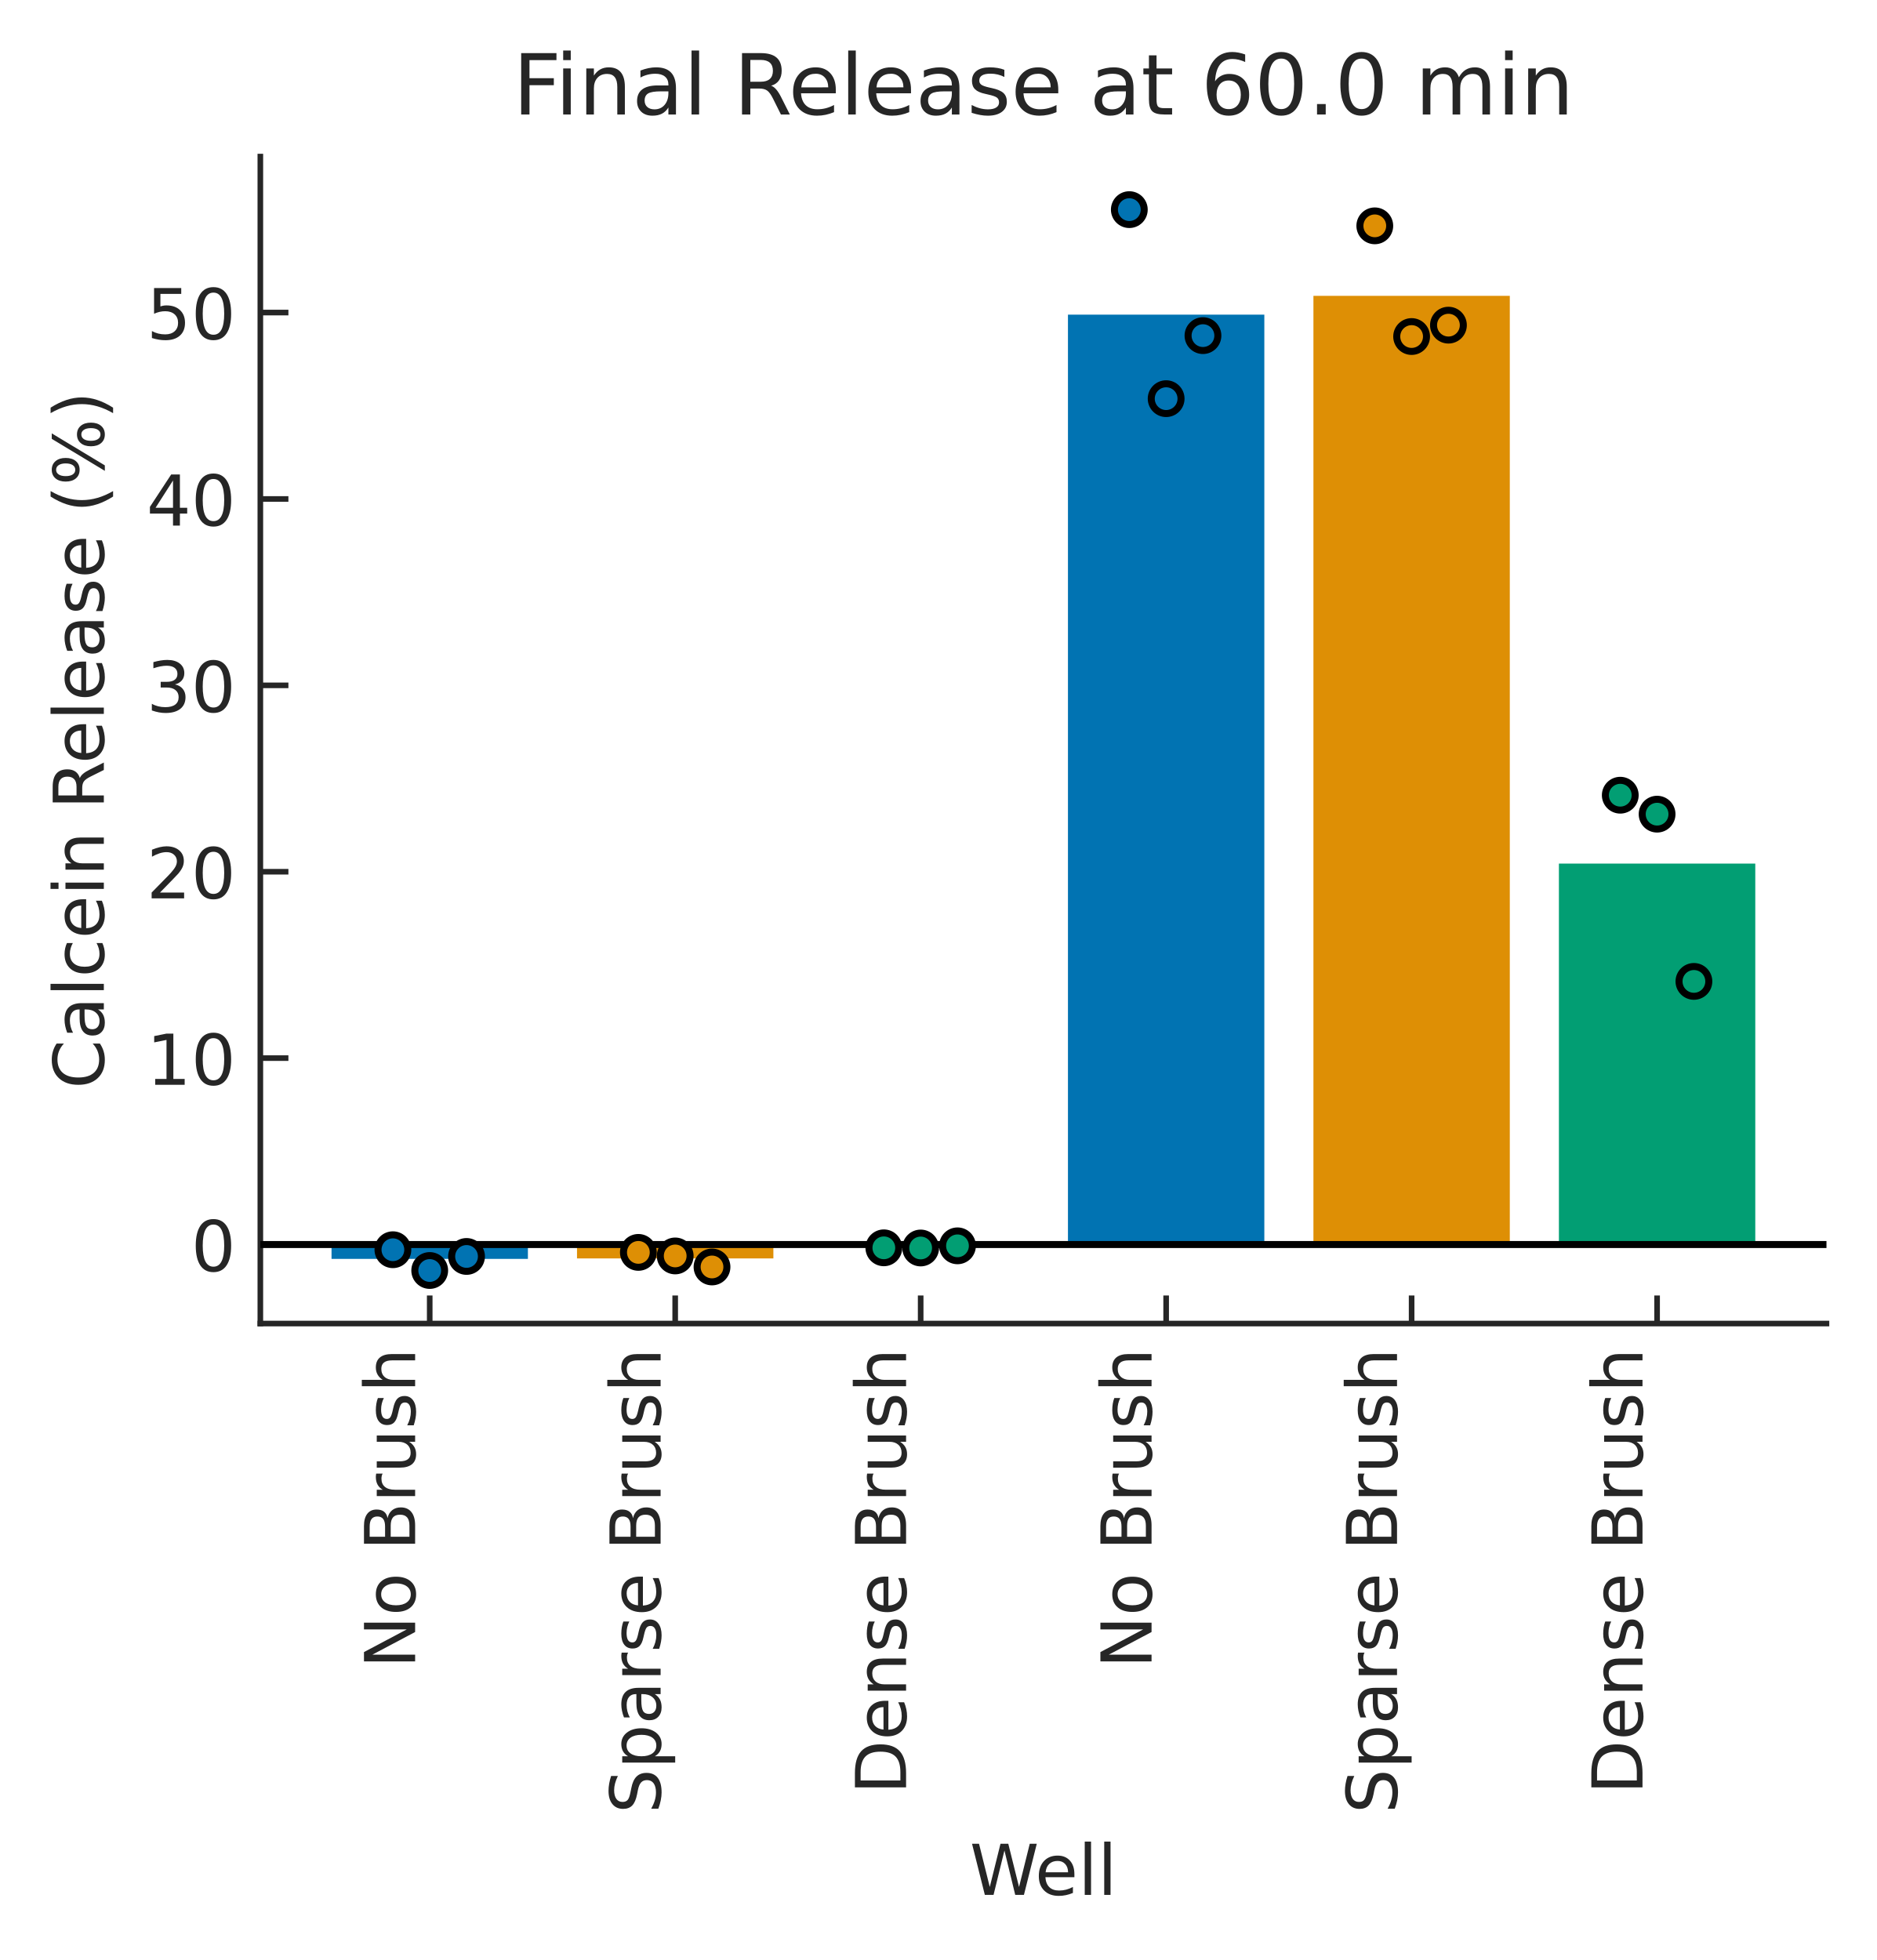
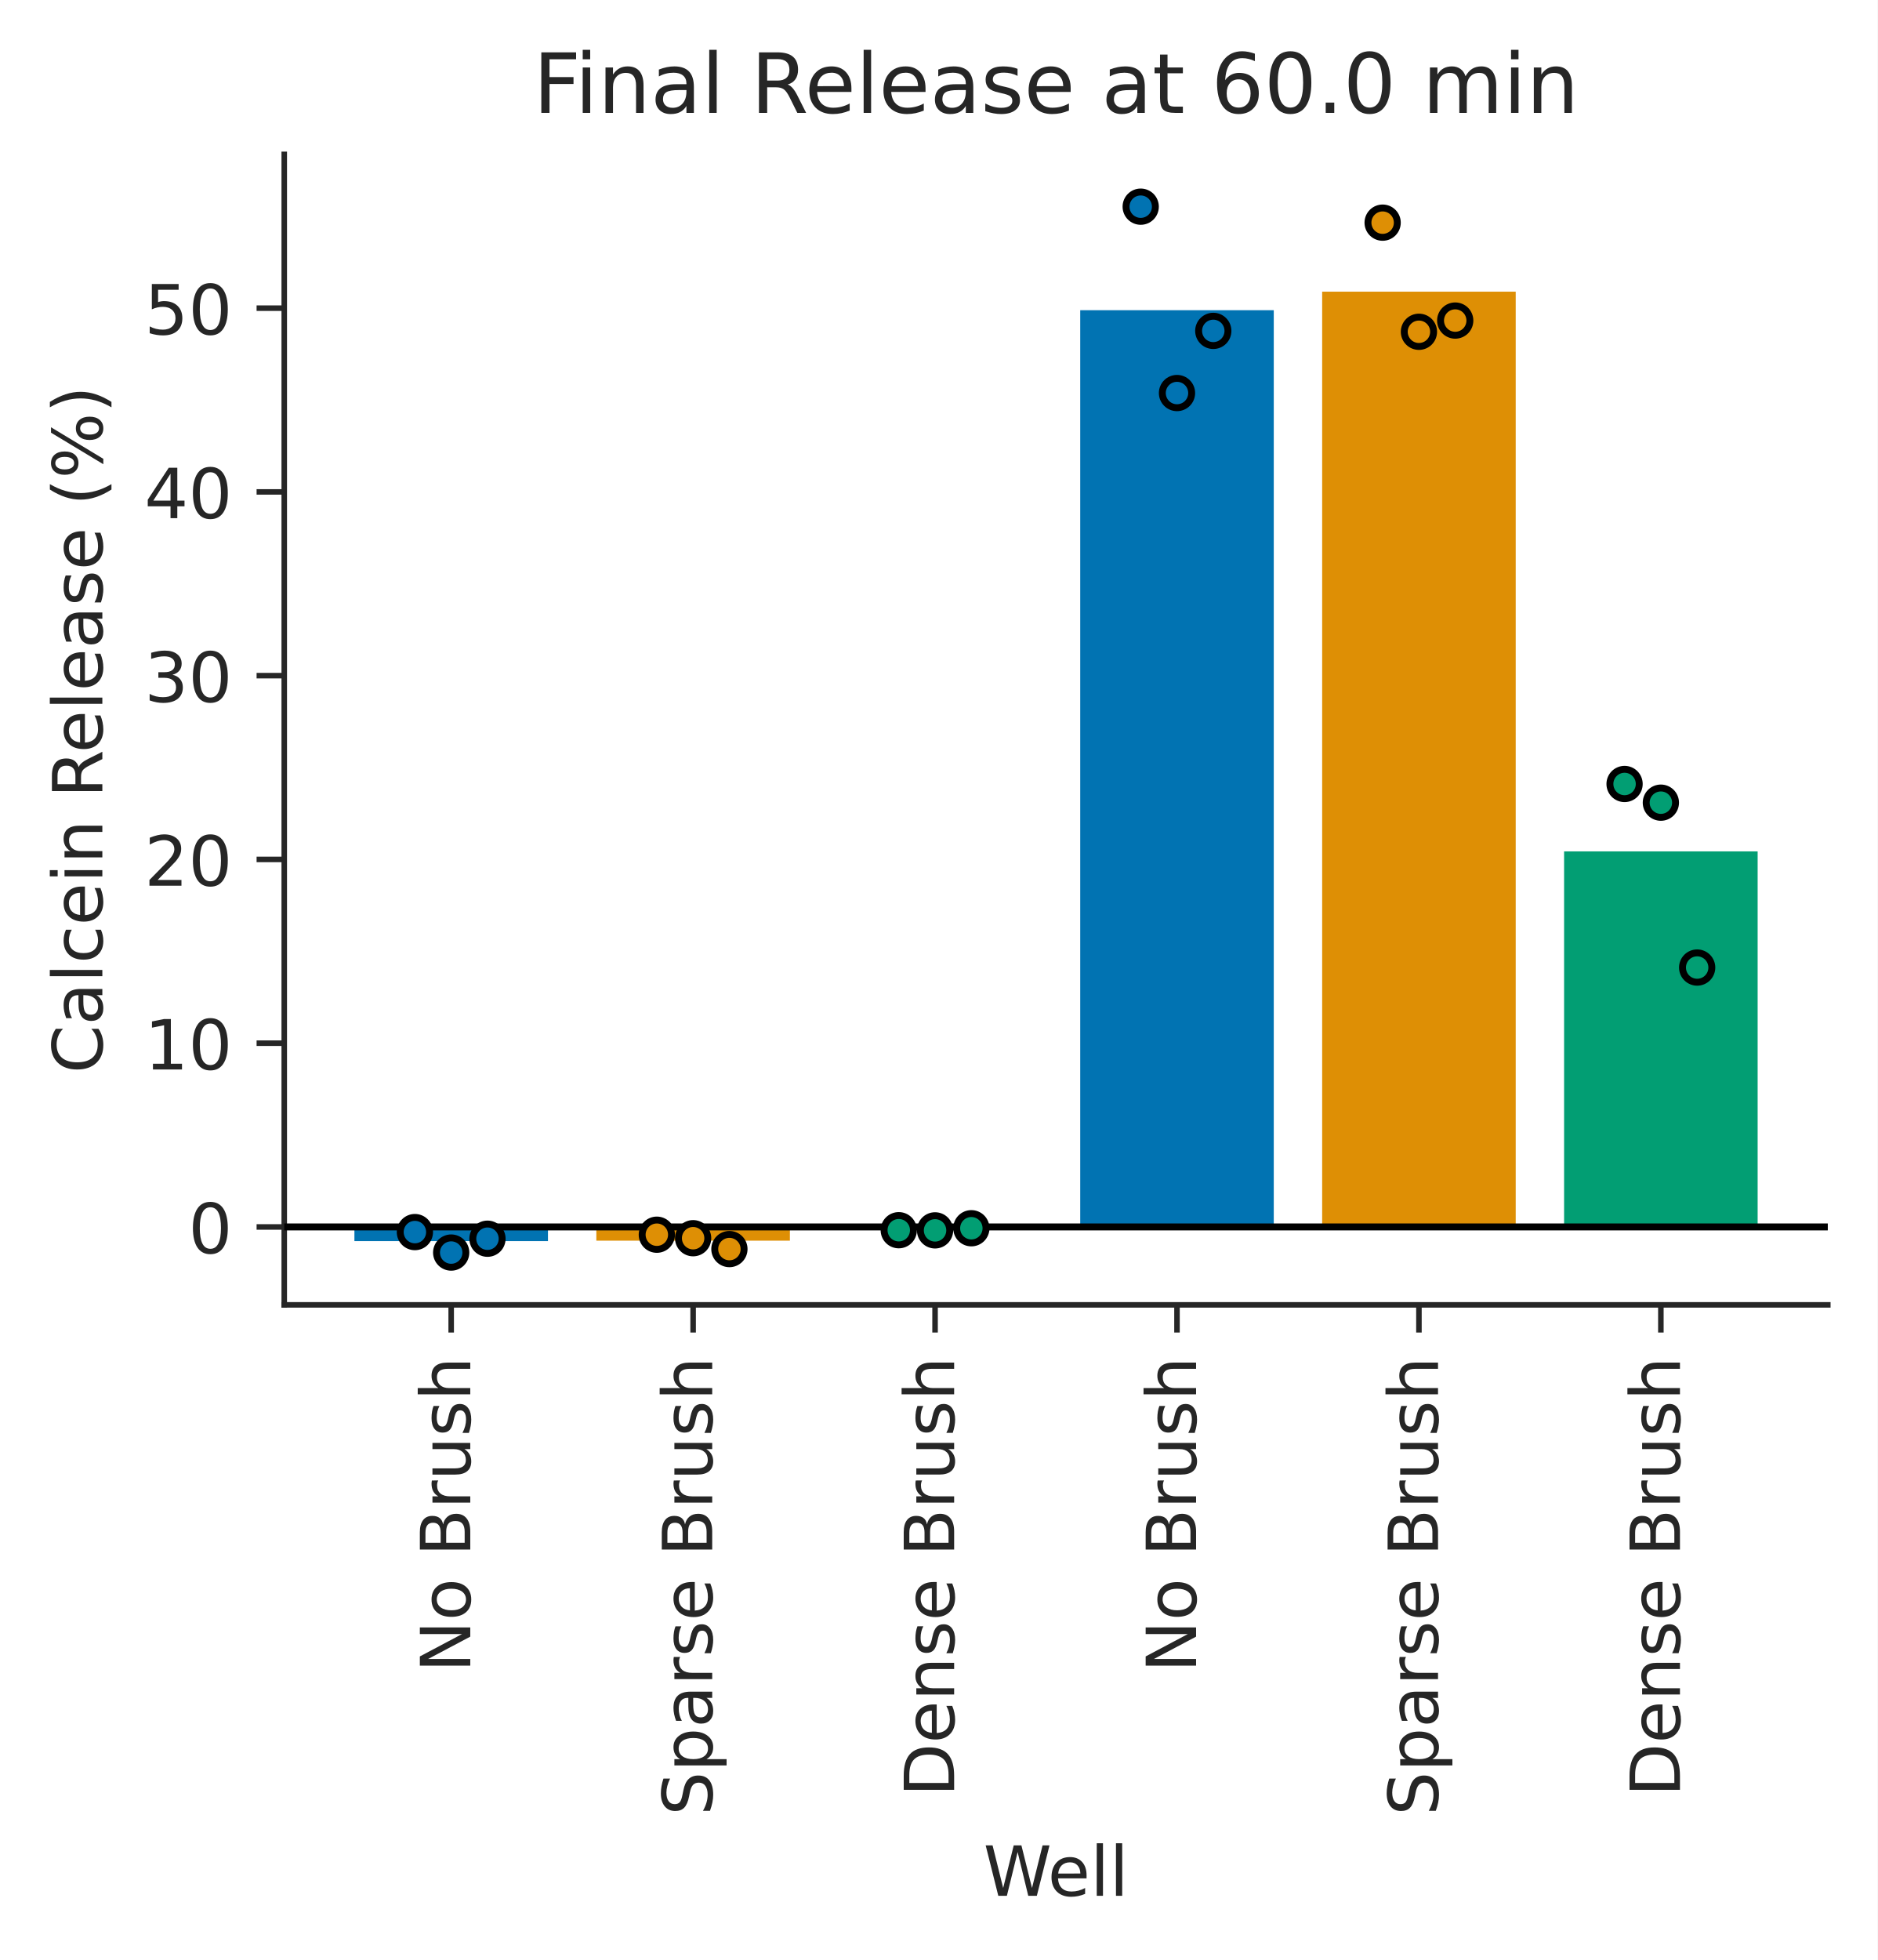
- <svg xmlns="http://www.w3.org/2000/svg" xmlns:xlink="http://www.w3.org/1999/xlink" width="267.503pt" height="279.349pt" viewBox="0 0 267.503 279.349" version="1.1">
+ <svg xmlns="http://www.w3.org/2000/svg" xmlns:xlink="http://www.w3.org/1999/xlink" width="271.503pt" height="283.349pt" viewBox="0 0 271.503 283.349" version="1.1">
  <defs>
    <style type="text/css">*{stroke-linejoin: round; stroke-linecap: butt}</style>
  </defs>
  <g id="figure_1">
    <g id="patch_1">
-       <path d="M 0 279.349  L 267.503 279.349  L 267.503 0  L 0 0  z " style="fill: #ffffff" />
+       <path d="M 0 283.349  L 271.503 283.349  L 271.503 0  L 0 0  z " style="fill: #ffffff" />
    </g>
    <g id="axes_1">
      <g id="patch_2">
-         <path d="M 37.103 188.638  L 260.303 188.638  L 260.303 22.318  L 37.103 22.318  z " style="fill: #ffffff" />
+         <path d="M 41.103 188.638  L 264.303 188.638  L 264.303 22.318  L 41.103 22.318  z " style="fill: #ffffff" />
      </g>
      <g id="matplotlib.axis_1">
        <g id="xtick_1">
          <g id="line2d_1">
            <defs>
-               <path id="m9322a7502f" d="M 0 0  L 0 -4  " style="stroke: #262626; stroke-width: 0.8" />
+               <path id="m0288c77775" d="M 0 0  L 0 4  " style="stroke: #262626; stroke-width: 0.8" />
            </defs>
            <g>
-               <use xlink:href="#m9322a7502f" x="61.242" y="188.638" style="fill: #262626; stroke: #262626; stroke-width: 0.8" />
+               <use xlink:href="#m0288c77775" x="65.242" y="188.638" style="fill: #262626; stroke: #262626; stroke-width: 0.8" />
            </g>
          </g>
          <g id="text_1">
-             <g style="fill: #262626" transform="translate(59.16262 237.7725) rotate(-90) scale(0.1 -0.1)">
+             <g style="fill: #262626" transform="translate(68.00168 241.7725) rotate(-90) scale(0.1 -0.1)">
              <defs>
                <path id="DejaVuSans-4e" d="M 628 4666  L 1478 4666  L 3547 763  L 3547 4666  L 4159 4666  L 4159 0  L 3309 0  L 1241 3903  L 1241 0  L 628 0  L 628 4666  z " transform="scale(0.015625)" />
                <path id="DejaVuSans-6f" d="M 1959 3097  Q 1497 3097 1228 2736  Q 959 2375 959 1747  Q 959 1119 1226 758  Q 1494 397 1959 397  Q 2419 397 2687 759  Q 2956 1122 2956 1747  Q 2956 2369 2687 2733  Q 2419 3097 1959 3097  z M 1959 3584  Q 2709 3584 3137 3096  Q 3566 2609 3566 1747  Q 3566 888 3137 398  Q 2709 -91 1959 -91  Q 1206 -91 779 398  Q 353 888 353 1747  Q 353 2609 779 3096  Q 1206 3584 1959 3584  z " transform="scale(0.015625)" />
                <path id="DejaVuSans-20" transform="scale(0.015625)" />
                <path id="DejaVuSans-42" d="M 1259 2228  L 1259 519  L 2272 519  Q 2781 519 3026 730  Q 3272 941 3272 1375  Q 3272 1813 3026 2020  Q 2781 2228 2272 2228  L 1259 2228  z M 1259 4147  L 1259 2741  L 2194 2741  Q 2656 2741 2882 2914  Q 3109 3088 3109 3444  Q 3109 3797 2882 3972  Q 2656 4147 2194 4147  L 1259 4147  z M 628 4666  L 2241 4666  Q 2963 4666 3353 4366  Q 3744 4066 3744 3513  Q 3744 3084 3544 2831  Q 3344 2578 2956 2516  Q 3422 2416 3680 2098  Q 3938 1781 3938 1306  Q 3938 681 3513 340  Q 3088 0 2303 0  L 628 0  L 628 4666  z " transform="scale(0.015625)" />
                <path id="DejaVuSans-72" d="M 2631 2963  Q 2534 3019 2420 3045  Q 2306 3072 2169 3072  Q 1681 3072 1420 2755  Q 1159 2438 1159 1844  L 1159 0  L 581 0  L 581 3500  L 1159 3500  L 1159 2956  Q 1341 3275 1631 3429  Q 1922 3584 2338 3584  Q 2397 3584 2469 3576  Q 2541 3569 2628 3553  L 2631 2963  z " transform="scale(0.015625)" />
                <path id="DejaVuSans-75" d="M 544 1381  L 544 3500  L 1119 3500  L 1119 1403  Q 1119 906 1312 657  Q 1506 409 1894 409  Q 2359 409 2629 706  Q 2900 1003 2900 1516  L 2900 3500  L 3475 3500  L 3475 0  L 2900 0  L 2900 538  Q 2691 219 2414 64  Q 2138 -91 1772 -91  Q 1169 -91 856 284  Q 544 659 544 1381  z M 1991 3584  L 1991 3584  z " transform="scale(0.015625)" />
                <path id="DejaVuSans-73" d="M 2834 3397  L 2834 2853  Q 2591 2978 2328 3040  Q 2066 3103 1784 3103  Q 1356 3103 1142 2972  Q 928 2841 928 2578  Q 928 2378 1081 2264  Q 1234 2150 1697 2047  L 1894 2003  Q 2506 1872 2764 1633  Q 3022 1394 3022 966  Q 3022 478 2636 193  Q 2250 -91 1575 -91  Q 1294 -91 989 -36  Q 684 19 347 128  L 347 722  Q 666 556 975 473  Q 1284 391 1588 391  Q 1994 391 2212 530  Q 2431 669 2431 922  Q 2431 1156 2273 1281  Q 2116 1406 1581 1522  L 1381 1569  Q 847 1681 609 1914  Q 372 2147 372 2553  Q 372 3047 722 3315  Q 1072 3584 1716 3584  Q 2034 3584 2315 3537  Q 2597 3491 2834 3397  z " transform="scale(0.015625)" />
                <path id="DejaVuSans-68" d="M 3513 2113  L 3513 0  L 2938 0  L 2938 2094  Q 2938 2591 2744 2837  Q 2550 3084 2163 3084  Q 1697 3084 1428 2787  Q 1159 2491 1159 1978  L 1159 0  L 581 0  L 581 4863  L 1159 4863  L 1159 2956  Q 1366 3272 1645 3428  Q 1925 3584 2291 3584  Q 2894 3584 3203 3211  Q 3513 2838 3513 2113  z " transform="scale(0.015625)" />
              </defs>
              <use xlink:href="#DejaVuSans-4e" />
              <use xlink:href="#DejaVuSans-6f" transform="translate(74.80469 0)" />
              <use xlink:href="#DejaVuSans-20" transform="translate(135.9863 0)" />
              <use xlink:href="#DejaVuSans-42" transform="translate(167.7734 0)" />
              <use xlink:href="#DejaVuSans-72" transform="translate(236.377 0)" />
              <use xlink:href="#DejaVuSans-75" transform="translate(277.4902 0)" />
              <use xlink:href="#DejaVuSans-73" transform="translate(340.8691 0)" />
              <use xlink:href="#DejaVuSans-68" transform="translate(392.9688 0)" />
            </g>
          </g>
        </g>
        <g id="xtick_2">
          <g id="line2d_2">
            <g>
-               <use xlink:href="#m9322a7502f" x="96.227" y="188.638" style="fill: #262626; stroke: #262626; stroke-width: 0.8" />
+               <use xlink:href="#m0288c77775" x="100.227" y="188.638" style="fill: #262626; stroke: #262626; stroke-width: 0.8" />
            </g>
          </g>
          <g id="text_2">
-             <g style="fill: #262626" transform="translate(94.14695 258.4709) rotate(-90) scale(0.1 -0.1)">
+             <g style="fill: #262626" transform="translate(102.986 262.4709) rotate(-90) scale(0.1 -0.1)">
              <defs>
                <path id="DejaVuSans-53" d="M 3425 4513  L 3425 3897  Q 3066 4069 2747 4153  Q 2428 4238 2131 4238  Q 1616 4238 1336 4038  Q 1056 3838 1056 3469  Q 1056 3159 1242 3001  Q 1428 2844 1947 2747  L 2328 2669  Q 3034 2534 3370 2195  Q 3706 1856 3706 1288  Q 3706 609 3251 259  Q 2797 -91 1919 -91  Q 1588 -91 1214 -16  Q 841 59 441 206  L 441 856  Q 825 641 1194 531  Q 1563 422 1919 422  Q 2459 422 2753 634  Q 3047 847 3047 1241  Q 3047 1584 2836 1778  Q 2625 1972 2144 2069  L 1759 2144  Q 1053 2284 737 2584  Q 422 2884 422 3419  Q 422 4038 858 4394  Q 1294 4750 2059 4750  Q 2388 4750 2728 4690  Q 3069 4631 3425 4513  z " transform="scale(0.015625)" />
                <path id="DejaVuSans-70" d="M 1159 525  L 1159 -1331  L 581 -1331  L 581 3500  L 1159 3500  L 1159 2969  Q 1341 3281 1617 3432  Q 1894 3584 2278 3584  Q 2916 3584 3314 3078  Q 3713 2572 3713 1747  Q 3713 922 3314 415  Q 2916 -91 2278 -91  Q 1894 -91 1617 61  Q 1341 213 1159 525  z M 3116 1747  Q 3116 2381 2855 2742  Q 2594 3103 2138 3103  Q 1681 3103 1420 2742  Q 1159 2381 1159 1747  Q 1159 1113 1420 752  Q 1681 391 2138 391  Q 2594 391 2855 752  Q 3116 1113 3116 1747  z " transform="scale(0.015625)" />
                <path id="DejaVuSans-61" d="M 2194 1759  Q 1497 1759 1228 1600  Q 959 1441 959 1056  Q 959 750 1161 570  Q 1363 391 1709 391  Q 2188 391 2477 730  Q 2766 1069 2766 1631  L 2766 1759  L 2194 1759  z M 3341 1997  L 3341 0  L 2766 0  L 2766 531  Q 2569 213 2275 61  Q 1981 -91 1556 -91  Q 1019 -91 701 211  Q 384 513 384 1019  Q 384 1609 779 1909  Q 1175 2209 1959 2209  L 2766 2209  L 2766 2266  Q 2766 2663 2505 2880  Q 2244 3097 1772 3097  Q 1472 3097 1187 3025  Q 903 2953 641 2809  L 641 3341  Q 956 3463 1253 3523  Q 1550 3584 1831 3584  Q 2591 3584 2966 3190  Q 3341 2797 3341 1997  z " transform="scale(0.015625)" />
                <path id="DejaVuSans-65" d="M 3597 1894  L 3597 1613  L 953 1613  Q 991 1019 1311 708  Q 1631 397 2203 397  Q 2534 397 2845 478  Q 3156 559 3463 722  L 3463 178  Q 3153 47 2828 -22  Q 2503 -91 2169 -91  Q 1331 -91 842 396  Q 353 884 353 1716  Q 353 2575 817 3079  Q 1281 3584 2069 3584  Q 2775 3584 3186 3129  Q 3597 2675 3597 1894  z M 3022 2063  Q 3016 2534 2758 2815  Q 2500 3097 2075 3097  Q 1594 3097 1305 2825  Q 1016 2553 972 2059  L 3022 2063  z " transform="scale(0.015625)" />
              </defs>
              <use xlink:href="#DejaVuSans-53" />
              <use xlink:href="#DejaVuSans-70" transform="translate(63.47656 0)" />
              <use xlink:href="#DejaVuSans-61" transform="translate(126.9531 0)" />
              <use xlink:href="#DejaVuSans-72" transform="translate(188.2324 0)" />
              <use xlink:href="#DejaVuSans-73" transform="translate(229.3457 0)" />
              <use xlink:href="#DejaVuSans-65" transform="translate(281.4453 0)" />
              <use xlink:href="#DejaVuSans-20" transform="translate(342.9688 0)" />
              <use xlink:href="#DejaVuSans-42" transform="translate(374.7559 0)" />
              <use xlink:href="#DejaVuSans-72" transform="translate(443.3594 0)" />
              <use xlink:href="#DejaVuSans-75" transform="translate(484.4727 0)" />
              <use xlink:href="#DejaVuSans-73" transform="translate(547.8516 0)" />
              <use xlink:href="#DejaVuSans-68" transform="translate(599.9512 0)" />
            </g>
          </g>
        </g>
        <g id="xtick_3">
          <g id="line2d_3">
            <g>
-               <use xlink:href="#m9322a7502f" x="131.211" y="188.638" style="fill: #262626; stroke: #262626; stroke-width: 0.8" />
+               <use xlink:href="#m0288c77775" x="135.211" y="188.638" style="fill: #262626; stroke: #262626; stroke-width: 0.8" />
            </g>
          </g>
          <g id="text_3">
-             <g style="fill: #262626" transform="translate(129.1313 255.7256) rotate(-90) scale(0.1 -0.1)">
+             <g style="fill: #262626" transform="translate(137.9703 259.7256) rotate(-90) scale(0.1 -0.1)">
              <defs>
                <path id="DejaVuSans-44" d="M 1259 4147  L 1259 519  L 2022 519  Q 2988 519 3436 956  Q 3884 1394 3884 2338  Q 3884 3275 3436 3711  Q 2988 4147 2022 4147  L 1259 4147  z M 628 4666  L 1925 4666  Q 3281 4666 3915 4102  Q 4550 3538 4550 2338  Q 4550 1131 3912 565  Q 3275 0 1925 0  L 628 0  L 628 4666  z " transform="scale(0.015625)" />
                <path id="DejaVuSans-6e" d="M 3513 2113  L 3513 0  L 2938 0  L 2938 2094  Q 2938 2591 2744 2837  Q 2550 3084 2163 3084  Q 1697 3084 1428 2787  Q 1159 2491 1159 1978  L 1159 0  L 581 0  L 581 3500  L 1159 3500  L 1159 2956  Q 1366 3272 1645 3428  Q 1925 3584 2291 3584  Q 2894 3584 3203 3211  Q 3513 2838 3513 2113  z " transform="scale(0.015625)" />
              </defs>
              <use xlink:href="#DejaVuSans-44" />
              <use xlink:href="#DejaVuSans-65" transform="translate(77.00195 0)" />
              <use xlink:href="#DejaVuSans-6e" transform="translate(138.5254 0)" />
              <use xlink:href="#DejaVuSans-73" transform="translate(201.9043 0)" />
              <use xlink:href="#DejaVuSans-65" transform="translate(254.0039 0)" />
              <use xlink:href="#DejaVuSans-20" transform="translate(315.5273 0)" />
              <use xlink:href="#DejaVuSans-42" transform="translate(347.3145 0)" />
              <use xlink:href="#DejaVuSans-72" transform="translate(415.918 0)" />
              <use xlink:href="#DejaVuSans-75" transform="translate(457.0312 0)" />
              <use xlink:href="#DejaVuSans-73" transform="translate(520.4102 0)" />
              <use xlink:href="#DejaVuSans-68" transform="translate(572.5098 0)" />
            </g>
          </g>
        </g>
        <g id="xtick_4">
          <g id="line2d_4">
            <g>
-               <use xlink:href="#m9322a7502f" x="166.195" y="188.638" style="fill: #262626; stroke: #262626; stroke-width: 0.8" />
+               <use xlink:href="#m0288c77775" x="170.195" y="188.638" style="fill: #262626; stroke: #262626; stroke-width: 0.8" />
            </g>
          </g>
          <g id="text_4">
-             <g style="fill: #262626" transform="translate(164.1156 237.7725) rotate(-90) scale(0.1 -0.1)">
+             <g style="fill: #262626" transform="translate(172.9547 241.7725) rotate(-90) scale(0.1 -0.1)">
              <use xlink:href="#DejaVuSans-4e" />
              <use xlink:href="#DejaVuSans-6f" transform="translate(74.80469 0)" />
              <use xlink:href="#DejaVuSans-20" transform="translate(135.9863 0)" />
              <use xlink:href="#DejaVuSans-42" transform="translate(167.7734 0)" />
              <use xlink:href="#DejaVuSans-72" transform="translate(236.377 0)" />
              <use xlink:href="#DejaVuSans-75" transform="translate(277.4902 0)" />
              <use xlink:href="#DejaVuSans-73" transform="translate(340.8691 0)" />
              <use xlink:href="#DejaVuSans-68" transform="translate(392.9688 0)" />
            </g>
          </g>
        </g>
        <g id="xtick_5">
          <g id="line2d_5">
            <g>
-               <use xlink:href="#m9322a7502f" x="201.18" y="188.638" style="fill: #262626; stroke: #262626; stroke-width: 0.8" />
+               <use xlink:href="#m0288c77775" x="205.18" y="188.638" style="fill: #262626; stroke: #262626; stroke-width: 0.8" />
            </g>
          </g>
          <g id="text_5">
-             <g style="fill: #262626" transform="translate(199.0999 258.4709) rotate(-90) scale(0.1 -0.1)">
+             <g style="fill: #262626" transform="translate(207.939 262.4709) rotate(-90) scale(0.1 -0.1)">
              <use xlink:href="#DejaVuSans-53" />
              <use xlink:href="#DejaVuSans-70" transform="translate(63.47656 0)" />
              <use xlink:href="#DejaVuSans-61" transform="translate(126.9531 0)" />
              <use xlink:href="#DejaVuSans-72" transform="translate(188.2324 0)" />
              <use xlink:href="#DejaVuSans-73" transform="translate(229.3457 0)" />
              <use xlink:href="#DejaVuSans-65" transform="translate(281.4453 0)" />
              <use xlink:href="#DejaVuSans-20" transform="translate(342.9688 0)" />
              <use xlink:href="#DejaVuSans-42" transform="translate(374.7559 0)" />
              <use xlink:href="#DejaVuSans-72" transform="translate(443.3594 0)" />
              <use xlink:href="#DejaVuSans-75" transform="translate(484.4727 0)" />
              <use xlink:href="#DejaVuSans-73" transform="translate(547.8516 0)" />
              <use xlink:href="#DejaVuSans-68" transform="translate(599.9512 0)" />
            </g>
          </g>
        </g>
        <g id="xtick_6">
          <g id="line2d_6">
            <g>
-               <use xlink:href="#m9322a7502f" x="236.164" y="188.638" style="fill: #262626; stroke: #262626; stroke-width: 0.8" />
+               <use xlink:href="#m0288c77775" x="240.164" y="188.638" style="fill: #262626; stroke: #262626; stroke-width: 0.8" />
            </g>
          </g>
          <g id="text_6">
-             <g style="fill: #262626" transform="translate(234.0843 255.7256) rotate(-90) scale(0.1 -0.1)">
+             <g style="fill: #262626" transform="translate(242.9233 259.7256) rotate(-90) scale(0.1 -0.1)">
              <use xlink:href="#DejaVuSans-44" />
              <use xlink:href="#DejaVuSans-65" transform="translate(77.00195 0)" />
              <use xlink:href="#DejaVuSans-6e" transform="translate(138.5254 0)" />
              <use xlink:href="#DejaVuSans-73" transform="translate(201.9043 0)" />
              <use xlink:href="#DejaVuSans-65" transform="translate(254.0039 0)" />
              <use xlink:href="#DejaVuSans-20" transform="translate(315.5273 0)" />
              <use xlink:href="#DejaVuSans-42" transform="translate(347.3145 0)" />
              <use xlink:href="#DejaVuSans-72" transform="translate(415.918 0)" />
              <use xlink:href="#DejaVuSans-75" transform="translate(457.0312 0)" />
              <use xlink:href="#DejaVuSans-73" transform="translate(520.4102 0)" />
              <use xlink:href="#DejaVuSans-68" transform="translate(572.5098 0)" />
            </g>
          </g>
        </g>
        <g id="text_7">
-           <g style="fill: #262626" transform="translate(138.1984 270.0694) scale(0.1 -0.1)">
+           <g style="fill: #262626" transform="translate(142.1984 274.0694) scale(0.1 -0.1)">
            <defs>
              <path id="DejaVuSans-57" d="M 213 4666  L 850 4666  L 1831 722  L 2809 4666  L 3519 4666  L 4500 722  L 5478 4666  L 6119 4666  L 4947 0  L 4153 0  L 3169 4050  L 2175 0  L 1381 0  L 213 4666  z " transform="scale(0.015625)" />
              <path id="DejaVuSans-6c" d="M 603 4863  L 1178 4863  L 1178 0  L 603 0  L 603 4863  z " transform="scale(0.015625)" />
            </defs>
            <use xlink:href="#DejaVuSans-57" />
            <use xlink:href="#DejaVuSans-65" transform="translate(93.00195 0)" />
            <use xlink:href="#DejaVuSans-6c" transform="translate(154.5254 0)" />
            <use xlink:href="#DejaVuSans-6c" transform="translate(182.3086 0)" />
          </g>
        </g>
      </g>
      <g id="matplotlib.axis_2">
        <g id="ytick_1">
          <g id="line2d_7">
            <defs>
-               <path id="me7dcda917d" d="M 0 0  L 4 0  " style="stroke: #262626; stroke-width: 0.8" />
+               <path id="m17811de215" d="M 0 0  L -4 0  " style="stroke: #262626; stroke-width: 0.8" />
            </defs>
            <g>
-               <use xlink:href="#me7dcda917d" x="37.103" y="177.374" style="fill: #262626; stroke: #262626; stroke-width: 0.8" />
+               <use xlink:href="#m17811de215" x="41.103" y="177.374" style="fill: #262626; stroke: #262626; stroke-width: 0.8" />
            </g>
          </g>
          <g id="text_8">
            <g style="fill: #262626" transform="translate(27.24063 181.1727) scale(0.1 -0.1)">
              <defs>
                <path id="DejaVuSans-30" d="M 2034 4250  Q 1547 4250 1301 3770  Q 1056 3291 1056 2328  Q 1056 1369 1301 889  Q 1547 409 2034 409  Q 2525 409 2770 889  Q 3016 1369 3016 2328  Q 3016 3291 2770 3770  Q 2525 4250 2034 4250  z M 2034 4750  Q 2819 4750 3233 4129  Q 3647 3509 3647 2328  Q 3647 1150 3233 529  Q 2819 -91 2034 -91  Q 1250 -91 836 529  Q 422 1150 422 2328  Q 422 3509 836 4129  Q 1250 4750 2034 4750  z " transform="scale(0.015625)" />
              </defs>
              <use xlink:href="#DejaVuSans-30" />
            </g>
          </g>
        </g>
        <g id="ytick_2">
          <g id="line2d_8">
            <g>
-               <use xlink:href="#me7dcda917d" x="37.103" y="150.808" style="fill: #262626; stroke: #262626; stroke-width: 0.8" />
+               <use xlink:href="#m17811de215" x="41.103" y="150.808" style="fill: #262626; stroke: #262626; stroke-width: 0.8" />
            </g>
          </g>
          <g id="text_9">
            <g style="fill: #262626" transform="translate(20.87813 154.6076) scale(0.1 -0.1)">
              <defs>
                <path id="DejaVuSans-31" d="M 794 531  L 1825 531  L 1825 4091  L 703 3866  L 703 4441  L 1819 4666  L 2450 4666  L 2450 531  L 3481 531  L 3481 0  L 794 0  L 794 531  z " transform="scale(0.015625)" />
              </defs>
              <use xlink:href="#DejaVuSans-31" />
              <use xlink:href="#DejaVuSans-30" transform="translate(63.62305 0)" />
            </g>
          </g>
        </g>
        <g id="ytick_3">
          <g id="line2d_9">
            <g>
-               <use xlink:href="#me7dcda917d" x="37.103" y="124.243" style="fill: #262626; stroke: #262626; stroke-width: 0.8" />
+               <use xlink:href="#m17811de215" x="41.103" y="124.243" style="fill: #262626; stroke: #262626; stroke-width: 0.8" />
            </g>
          </g>
          <g id="text_10">
            <g style="fill: #262626" transform="translate(20.87813 128.0424) scale(0.1 -0.1)">
              <defs>
                <path id="DejaVuSans-32" d="M 1228 531  L 3431 531  L 3431 0  L 469 0  L 469 531  Q 828 903 1448 1529  Q 2069 2156 2228 2338  Q 2531 2678 2651 2914  Q 2772 3150 2772 3378  Q 2772 3750 2511 3984  Q 2250 4219 1831 4219  Q 1534 4219 1204 4116  Q 875 4013 500 3803  L 500 4441  Q 881 4594 1212 4672  Q 1544 4750 1819 4750  Q 2544 4750 2975 4387  Q 3406 4025 3406 3419  Q 3406 3131 3298 2873  Q 3191 2616 2906 2266  Q 2828 2175 2409 1742  Q 1991 1309 1228 531  z " transform="scale(0.015625)" />
              </defs>
              <use xlink:href="#DejaVuSans-32" />
              <use xlink:href="#DejaVuSans-30" transform="translate(63.62305 0)" />
            </g>
          </g>
        </g>
        <g id="ytick_4">
          <g id="line2d_10">
            <g>
-               <use xlink:href="#me7dcda917d" x="37.103" y="97.678" style="fill: #262626; stroke: #262626; stroke-width: 0.8" />
+               <use xlink:href="#m17811de215" x="41.103" y="97.678" style="fill: #262626; stroke: #262626; stroke-width: 0.8" />
            </g>
          </g>
          <g id="text_11">
            <g style="fill: #262626" transform="translate(20.87813 101.4772) scale(0.1 -0.1)">
              <defs>
                <path id="DejaVuSans-33" d="M 2597 2516  Q 3050 2419 3304 2112  Q 3559 1806 3559 1356  Q 3559 666 3084 287  Q 2609 -91 1734 -91  Q 1441 -91 1130 -33  Q 819 25 488 141  L 488 750  Q 750 597 1062 519  Q 1375 441 1716 441  Q 2309 441 2620 675  Q 2931 909 2931 1356  Q 2931 1769 2642 2001  Q 2353 2234 1838 2234  L 1294 2234  L 1294 2753  L 1863 2753  Q 2328 2753 2575 2939  Q 2822 3125 2822 3475  Q 2822 3834 2567 4026  Q 2313 4219 1838 4219  Q 1578 4219 1281 4162  Q 984 4106 628 3988  L 628 4550  Q 988 4650 1302 4700  Q 1616 4750 1894 4750  Q 2613 4750 3031 4423  Q 3450 4097 3450 3541  Q 3450 3153 3228 2886  Q 3006 2619 2597 2516  z " transform="scale(0.015625)" />
              </defs>
              <use xlink:href="#DejaVuSans-33" />
              <use xlink:href="#DejaVuSans-30" transform="translate(63.62305 0)" />
            </g>
          </g>
        </g>
        <g id="ytick_5">
          <g id="line2d_11">
            <g>
-               <use xlink:href="#me7dcda917d" x="37.103" y="71.113" style="fill: #262626; stroke: #262626; stroke-width: 0.8" />
+               <use xlink:href="#m17811de215" x="41.103" y="71.113" style="fill: #262626; stroke: #262626; stroke-width: 0.8" />
            </g>
          </g>
          <g id="text_12">
            <g style="fill: #262626" transform="translate(20.87813 74.91209) scale(0.1 -0.1)">
              <defs>
                <path id="DejaVuSans-34" d="M 2419 4116  L 825 1625  L 2419 1625  L 2419 4116  z M 2253 4666  L 3047 4666  L 3047 1625  L 3713 1625  L 3713 1100  L 3047 1100  L 3047 0  L 2419 0  L 2419 1100  L 313 1100  L 313 1709  L 2253 4666  z " transform="scale(0.015625)" />
              </defs>
              <use xlink:href="#DejaVuSans-34" />
              <use xlink:href="#DejaVuSans-30" transform="translate(63.62305 0)" />
            </g>
          </g>
        </g>
        <g id="ytick_6">
          <g id="line2d_12">
            <g>
-               <use xlink:href="#me7dcda917d" x="37.103" y="44.548" style="fill: #262626; stroke: #262626; stroke-width: 0.8" />
+               <use xlink:href="#m17811de215" x="41.103" y="44.548" style="fill: #262626; stroke: #262626; stroke-width: 0.8" />
            </g>
          </g>
          <g id="text_13">
            <g style="fill: #262626" transform="translate(20.87813 48.34693) scale(0.1 -0.1)">
              <defs>
                <path id="DejaVuSans-35" d="M 691 4666  L 3169 4666  L 3169 4134  L 1269 4134  L 1269 2991  Q 1406 3038 1543 3061  Q 1681 3084 1819 3084  Q 2600 3084 3056 2656  Q 3513 2228 3513 1497  Q 3513 744 3044 326  Q 2575 -91 1722 -91  Q 1428 -91 1123 -41  Q 819 9 494 109  L 494 744  Q 775 591 1075 516  Q 1375 441 1709 441  Q 2250 441 2565 725  Q 2881 1009 2881 1497  Q 2881 1984 2565 2268  Q 2250 2553 1709 2553  Q 1456 2553 1204 2497  Q 953 2441 691 2322  L 691 4666  z " transform="scale(0.015625)" />
              </defs>
              <use xlink:href="#DejaVuSans-35" />
              <use xlink:href="#DejaVuSans-30" transform="translate(63.62305 0)" />
            </g>
          </g>
        </g>
        <g id="text_14">
          <g style="fill: #262626" transform="translate(14.79844 155.1734) rotate(-90) scale(0.1 -0.1)">
            <defs>
              <path id="DejaVuSans-43" d="M 4122 4306  L 4122 3641  Q 3803 3938 3442 4084  Q 3081 4231 2675 4231  Q 1875 4231 1450 3742  Q 1025 3253 1025 2328  Q 1025 1406 1450 917  Q 1875 428 2675 428  Q 3081 428 3442 575  Q 3803 722 4122 1019  L 4122 359  Q 3791 134 3420 21  Q 3050 -91 2638 -91  Q 1578 -91 968 557  Q 359 1206 359 2328  Q 359 3453 968 4101  Q 1578 4750 2638 4750  Q 3056 4750 3426 4639  Q 3797 4528 4122 4306  z " transform="scale(0.015625)" />
              <path id="DejaVuSans-63" d="M 3122 3366  L 3122 2828  Q 2878 2963 2633 3030  Q 2388 3097 2138 3097  Q 1578 3097 1268 2742  Q 959 2388 959 1747  Q 959 1106 1268 751  Q 1578 397 2138 397  Q 2388 397 2633 464  Q 2878 531 3122 666  L 3122 134  Q 2881 22 2623 -34  Q 2366 -91 2075 -91  Q 1284 -91 818 406  Q 353 903 353 1747  Q 353 2603 823 3093  Q 1294 3584 2113 3584  Q 2378 3584 2631 3529  Q 2884 3475 3122 3366  z " transform="scale(0.015625)" />
              <path id="DejaVuSans-69" d="M 603 3500  L 1178 3500  L 1178 0  L 603 0  L 603 3500  z M 603 4863  L 1178 4863  L 1178 4134  L 603 4134  L 603 4863  z " transform="scale(0.015625)" />
              <path id="DejaVuSans-52" d="M 2841 2188  Q 3044 2119 3236 1894  Q 3428 1669 3622 1275  L 4263 0  L 3584 0  L 2988 1197  Q 2756 1666 2539 1819  Q 2322 1972 1947 1972  L 1259 1972  L 1259 0  L 628 0  L 628 4666  L 2053 4666  Q 2853 4666 3247 4331  Q 3641 3997 3641 3322  Q 3641 2881 3436 2590  Q 3231 2300 2841 2188  z M 1259 4147  L 1259 2491  L 2053 2491  Q 2509 2491 2742 2702  Q 2975 2913 2975 3322  Q 2975 3731 2742 3939  Q 2509 4147 2053 4147  L 1259 4147  z " transform="scale(0.015625)" />
              <path id="DejaVuSans-28" d="M 1984 4856  Q 1566 4138 1362 3434  Q 1159 2731 1159 2009  Q 1159 1288 1364 580  Q 1569 -128 1984 -844  L 1484 -844  Q 1016 -109 783 600  Q 550 1309 550 2009  Q 550 2706 781 3412  Q 1013 4119 1484 4856  L 1984 4856  z " transform="scale(0.015625)" />
              <path id="DejaVuSans-25" d="M 4653 2053  Q 4381 2053 4226 1822  Q 4072 1591 4072 1178  Q 4072 772 4226 539  Q 4381 306 4653 306  Q 4919 306 5073 539  Q 5228 772 5228 1178  Q 5228 1588 5073 1820  Q 4919 2053 4653 2053  z M 4653 2450  Q 5147 2450 5437 2106  Q 5728 1763 5728 1178  Q 5728 594 5436 251  Q 5144 -91 4653 -91  Q 4153 -91 3862 251  Q 3572 594 3572 1178  Q 3572 1766 3864 2108  Q 4156 2450 4653 2450  z M 1428 4353  Q 1159 4353 1004 4120  Q 850 3888 850 3481  Q 850 3069 1003 2837  Q 1156 2606 1428 2606  Q 1700 2606 1854 2837  Q 2009 3069 2009 3481  Q 2009 3884 1853 4118  Q 1697 4353 1428 4353  z M 4250 4750  L 4750 4750  L 1831 -91  L 1331 -91  L 4250 4750  z M 1428 4750  Q 1922 4750 2215 4408  Q 2509 4066 2509 3481  Q 2509 2891 2217 2550  Q 1925 2209 1428 2209  Q 931 2209 642 2551  Q 353 2894 353 3481  Q 353 4063 643 4406  Q 934 4750 1428 4750  z " transform="scale(0.015625)" />
              <path id="DejaVuSans-29" d="M 513 4856  L 1013 4856  Q 1481 4119 1714 3412  Q 1947 2706 1947 2009  Q 1947 1309 1714 600  Q 1481 -109 1013 -844  L 513 -844  Q 928 -128 1133 580  Q 1338 1288 1338 2009  Q 1338 2731 1133 3434  Q 928 4138 513 4856  z " transform="scale(0.015625)" />
            </defs>
            <use xlink:href="#DejaVuSans-43" />
            <use xlink:href="#DejaVuSans-61" transform="translate(69.82422 0)" />
            <use xlink:href="#DejaVuSans-6c" transform="translate(131.1035 0)" />
            <use xlink:href="#DejaVuSans-63" transform="translate(158.8867 0)" />
            <use xlink:href="#DejaVuSans-65" transform="translate(213.8672 0)" />
            <use xlink:href="#DejaVuSans-69" transform="translate(275.3906 0)" />
            <use xlink:href="#DejaVuSans-6e" transform="translate(303.1738 0)" />
            <use xlink:href="#DejaVuSans-20" transform="translate(366.5527 0)" />
            <use xlink:href="#DejaVuSans-52" transform="translate(398.3398 0)" />
            <use xlink:href="#DejaVuSans-65" transform="translate(463.3223 0)" />
            <use xlink:href="#DejaVuSans-6c" transform="translate(524.8457 0)" />
            <use xlink:href="#DejaVuSans-65" transform="translate(552.6289 0)" />
            <use xlink:href="#DejaVuSans-61" transform="translate(614.1523 0)" />
            <use xlink:href="#DejaVuSans-73" transform="translate(675.4316 0)" />
            <use xlink:href="#DejaVuSans-65" transform="translate(727.5312 0)" />
            <use xlink:href="#DejaVuSans-20" transform="translate(789.0547 0)" />
            <use xlink:href="#DejaVuSans-28" transform="translate(820.8418 0)" />
            <use xlink:href="#DejaVuSans-25" transform="translate(859.8555 0)" />
            <use xlink:href="#DejaVuSans-29" transform="translate(954.875 0)" />
          </g>
        </g>
      </g>
      <g id="patch_3">
-         <path d="M 47.249 177.374  L 75.236 177.374  L 75.236 179.423  L 47.249 179.423  z " clip-path="url(#pc5fd6d3d3f)" style="fill: #0173b2" />
+         <path d="M 51.249 177.374  L 79.236 177.374  L 79.236 179.423  L 51.249 179.423  z " clip-path="url(#p2361cb3cad)" style="fill: #0173b2" />
      </g>
      <g id="patch_4">
-         <path d="M 82.233 177.374  L 110.22 177.374  L 110.22 179.357  L 82.233 179.357  z " clip-path="url(#pc5fd6d3d3f)" style="fill: #de8f05" />
+         <path d="M 86.233 177.374  L 114.22 177.374  L 114.22 179.357  L 86.233 179.357  z " clip-path="url(#p2361cb3cad)" style="fill: #de8f05" />
      </g>
      <g id="patch_5">
-         <path d="M 117.217 177.374  L 145.205 177.374  L 145.205 177.759  L 117.217 177.759  z " clip-path="url(#pc5fd6d3d3f)" style="fill: #029e73" />
+         <path d="M 121.217 177.374  L 149.205 177.374  L 149.205 177.759  L 121.217 177.759  z " clip-path="url(#p2361cb3cad)" style="fill: #029e73" />
      </g>
      <g id="patch_6">
-         <path d="M 152.202 177.374  L 180.189 177.374  L 180.189 44.845  L 152.202 44.845  z " clip-path="url(#pc5fd6d3d3f)" style="fill: #0173b2" />
+         <path d="M 156.202 177.374  L 184.189 177.374  L 184.189 44.845  L 156.202 44.845  z " clip-path="url(#p2361cb3cad)" style="fill: #0173b2" />
      </g>
      <g id="patch_7">
-         <path d="M 187.186 177.374  L 215.173 177.374  L 215.173 42.165  L 187.186 42.165  z " clip-path="url(#pc5fd6d3d3f)" style="fill: #de8f05" />
+         <path d="M 191.186 177.374  L 219.173 177.374  L 219.173 42.165  L 191.186 42.165  z " clip-path="url(#p2361cb3cad)" style="fill: #de8f05" />
      </g>
      <g id="patch_8">
-         <path d="M 222.17 177.374  L 250.158 177.374  L 250.158 123.083  L 222.17 123.083  z " clip-path="url(#pc5fd6d3d3f)" style="fill: #029e73" />
+         <path d="M 226.17 177.374  L 254.158 177.374  L 254.158 123.083  L 226.17 123.083  z " clip-path="url(#p2361cb3cad)" style="fill: #029e73" />
      </g>
      <g id="patch_9">
-         <path d="M 37.103 188.638  L 37.103 22.318  " style="fill: none; stroke: #262626; stroke-width: 0.8; stroke-linejoin: miter; stroke-linecap: square" />
+         <path d="M 41.103 188.638  L 41.103 22.318  " style="fill: none; stroke: #262626; stroke-width: 0.8; stroke-linejoin: miter; stroke-linecap: square" />
      </g>
      <g id="patch_10">
-         <path d="M 37.103 188.638  L 260.303 188.638  " style="fill: none; stroke: #262626; stroke-width: 0.8; stroke-linejoin: miter; stroke-linecap: square" />
+         <path d="M 41.103 188.638  L 264.303 188.638  " style="fill: none; stroke: #262626; stroke-width: 0.8; stroke-linejoin: miter; stroke-linecap: square" />
      </g>
      <g id="text_15">
-         <g style="fill: #262626" transform="translate(73.10031 16.31812) scale(0.12 -0.12)">
+         <g style="fill: #262626" transform="translate(77.10031 16.31812) scale(0.12 -0.12)">
          <defs>
            <path id="DejaVuSans-46" d="M 628 4666  L 3309 4666  L 3309 4134  L 1259 4134  L 1259 2759  L 3109 2759  L 3109 2228  L 1259 2228  L 1259 0  L 628 0  L 628 4666  z " transform="scale(0.015625)" />
            <path id="DejaVuSans-74" d="M 1172 4494  L 1172 3500  L 2356 3500  L 2356 3053  L 1172 3053  L 1172 1153  Q 1172 725 1289 603  Q 1406 481 1766 481  L 2356 481  L 2356 0  L 1766 0  Q 1100 0 847 248  Q 594 497 594 1153  L 594 3053  L 172 3053  L 172 3500  L 594 3500  L 594 4494  L 1172 4494  z " transform="scale(0.015625)" />
            <path id="DejaVuSans-36" d="M 2113 2584  Q 1688 2584 1439 2293  Q 1191 2003 1191 1497  Q 1191 994 1439 701  Q 1688 409 2113 409  Q 2538 409 2786 701  Q 3034 994 3034 1497  Q 3034 2003 2786 2293  Q 2538 2584 2113 2584  z M 3366 4563  L 3366 3988  Q 3128 4100 2886 4159  Q 2644 4219 2406 4219  Q 1781 4219 1451 3797  Q 1122 3375 1075 2522  Q 1259 2794 1537 2939  Q 1816 3084 2150 3084  Q 2853 3084 3261 2657  Q 3669 2231 3669 1497  Q 3669 778 3244 343  Q 2819 -91 2113 -91  Q 1303 -91 875 529  Q 447 1150 447 2328  Q 447 3434 972 4092  Q 1497 4750 2381 4750  Q 2619 4750 2861 4703  Q 3103 4656 3366 4563  z " transform="scale(0.015625)" />
            <path id="DejaVuSans-2e" d="M 684 794  L 1344 794  L 1344 0  L 684 0  L 684 794  z " transform="scale(0.015625)" />
            <path id="DejaVuSans-6d" d="M 3328 2828  Q 3544 3216 3844 3400  Q 4144 3584 4550 3584  Q 5097 3584 5394 3201  Q 5691 2819 5691 2113  L 5691 0  L 5113 0  L 5113 2094  Q 5113 2597 4934 2840  Q 4756 3084 4391 3084  Q 3944 3084 3684 2787  Q 3425 2491 3425 1978  L 3425 0  L 2847 0  L 2847 2094  Q 2847 2600 2669 2842  Q 2491 3084 2119 3084  Q 1678 3084 1418 2786  Q 1159 2488 1159 1978  L 1159 0  L 581 0  L 581 3500  L 1159 3500  L 1159 2956  Q 1356 3278 1631 3431  Q 1906 3584 2284 3584  Q 2666 3584 2933 3390  Q 3200 3197 3328 2828  z " transform="scale(0.015625)" />
          </defs>
          <use xlink:href="#DejaVuSans-46" />
          <use xlink:href="#DejaVuSans-69" transform="translate(50.26953 0)" />
          <use xlink:href="#DejaVuSans-6e" transform="translate(78.05273 0)" />
          <use xlink:href="#DejaVuSans-61" transform="translate(141.4316 0)" />
          <use xlink:href="#DejaVuSans-6c" transform="translate(202.7109 0)" />
          <use xlink:href="#DejaVuSans-20" transform="translate(230.4941 0)" />
          <use xlink:href="#DejaVuSans-52" transform="translate(262.2812 0)" />
          <use xlink:href="#DejaVuSans-65" transform="translate(327.2637 0)" />
          <use xlink:href="#DejaVuSans-6c" transform="translate(388.7871 0)" />
          <use xlink:href="#DejaVuSans-65" transform="translate(416.5703 0)" />
          <use xlink:href="#DejaVuSans-61" transform="translate(478.0938 0)" />
          <use xlink:href="#DejaVuSans-73" transform="translate(539.373 0)" />
          <use xlink:href="#DejaVuSans-65" transform="translate(591.4727 0)" />
          <use xlink:href="#DejaVuSans-20" transform="translate(652.9961 0)" />
          <use xlink:href="#DejaVuSans-61" transform="translate(684.7832 0)" />
          <use xlink:href="#DejaVuSans-74" transform="translate(746.0625 0)" />
          <use xlink:href="#DejaVuSans-20" transform="translate(785.2715 0)" />
          <use xlink:href="#DejaVuSans-36" transform="translate(817.0586 0)" />
          <use xlink:href="#DejaVuSans-30" transform="translate(880.6816 0)" />
          <use xlink:href="#DejaVuSans-2e" transform="translate(944.3047 0)" />
          <use xlink:href="#DejaVuSans-30" transform="translate(976.0918 0)" />
          <use xlink:href="#DejaVuSans-20" transform="translate(1039.715 0)" />
          <use xlink:href="#DejaVuSans-6d" transform="translate(1071.502 0)" />
          <use xlink:href="#DejaVuSans-69" transform="translate(1168.914 0)" />
          <use xlink:href="#DejaVuSans-6e" transform="translate(1196.697 0)" />
        </g>
      </g>
      <g id="line2d_13">
-         <path d="M 37.103 177.374  L 260.303 177.374  " clip-path="url(#pc5fd6d3d3f)" style="fill: none; stroke: #000000; stroke-linecap: round" />
+         <path d="M 41.103 177.374  L 264.303 177.374  " clip-path="url(#p2361cb3cad)" style="fill: none; stroke: #000000; stroke-linecap: round" />
      </g>
      <g id="PathCollection_1">
        <defs>
-           <path id="mda322a68f2" d="M 0 2.121  C 0.563 2.121 1.102 1.898 1.5 1.5  C 1.898 1.102 2.121 0.563 2.121 0  C 2.121 -0.563 1.898 -1.102 1.5 -1.5  C 1.102 -1.898 0.563 -2.121 0 -2.121  C -0.563 -2.121 -1.102 -1.898 -1.5 -1.5  C -1.898 -1.102 -2.121 -0.563 -2.121 0  C -2.121 0.563 -1.898 1.102 -1.5 1.5  C -1.102 1.898 -0.563 2.121 0 2.121  z " style="stroke: #000000" />
+           <path id="m68f30322f0" d="M 0 2.121  C 0.563 2.121 1.102 1.898 1.5 1.5  C 1.898 1.102 2.121 0.563 2.121 0  C 2.121 -0.563 1.898 -1.102 1.5 -1.5  C 1.102 -1.898 0.563 -2.121 0 -2.121  C -0.563 -2.121 -1.102 -1.898 -1.5 -1.5  C -1.898 -1.102 -2.121 -0.563 -2.121 0  C -2.121 0.563 -1.898 1.102 -1.5 1.5  C -1.102 1.898 -0.563 2.121 0 2.121  z " style="stroke: #000000" />
        </defs>
-         <g clip-path="url(#pc5fd6d3d3f)">
-           <use xlink:href="#mda322a68f2" x="55.995" y="178.117" style="fill: #0173b2; stroke: #000000" />
-           <use xlink:href="#mda322a68f2" x="61.242" y="181.078" style="fill: #0173b2; stroke: #000000" />
-           <use xlink:href="#mda322a68f2" x="66.49" y="179.075" style="fill: #0173b2; stroke: #000000" />
+         <g clip-path="url(#p2361cb3cad)">
+           <use xlink:href="#m68f30322f0" x="59.995" y="178.117" style="fill: #0173b2; stroke: #000000" />
+           <use xlink:href="#m68f30322f0" x="65.242" y="181.078" style="fill: #0173b2; stroke: #000000" />
+           <use xlink:href="#m68f30322f0" x="70.49" y="179.075" style="fill: #0173b2; stroke: #000000" />
        </g>
      </g>
      <g id="PathCollection_2">
        <defs>
-           <path id="m5bfd8ec60d" d="M 0 2.121  C 0.563 2.121 1.102 1.898 1.5 1.5  C 1.898 1.102 2.121 0.563 2.121 0  C 2.121 -0.563 1.898 -1.102 1.5 -1.5  C 1.102 -1.898 0.563 -2.121 0 -2.121  C -0.563 -2.121 -1.102 -1.898 -1.5 -1.5  C -1.898 -1.102 -2.121 -0.563 -2.121 0  C -2.121 0.563 -1.898 1.102 -1.5 1.5  C -1.102 1.898 -0.563 2.121 0 2.121  z " style="stroke: #000000" />
+           <path id="mccf494216b" d="M 0 2.121  C 0.563 2.121 1.102 1.898 1.5 1.5  C 1.898 1.102 2.121 0.563 2.121 0  C 2.121 -0.563 1.898 -1.102 1.5 -1.5  C 1.102 -1.898 0.563 -2.121 0 -2.121  C -0.563 -2.121 -1.102 -1.898 -1.5 -1.5  C -1.898 -1.102 -2.121 -0.563 -2.121 0  C -2.121 0.563 -1.898 1.102 -1.5 1.5  C -1.102 1.898 -0.563 2.121 0 2.121  z " style="stroke: #000000" />
        </defs>
-         <g clip-path="url(#pc5fd6d3d3f)">
-           <use xlink:href="#m5bfd8ec60d" x="90.979" y="178.496" style="fill: #de8f05; stroke: #000000" />
-           <use xlink:href="#m5bfd8ec60d" x="96.227" y="179.002" style="fill: #de8f05; stroke: #000000" />
-           <use xlink:href="#m5bfd8ec60d" x="101.474" y="180.573" style="fill: #de8f05; stroke: #000000" />
+         <g clip-path="url(#p2361cb3cad)">
+           <use xlink:href="#mccf494216b" x="94.979" y="178.496" style="fill: #de8f05; stroke: #000000" />
+           <use xlink:href="#mccf494216b" x="100.227" y="179.002" style="fill: #de8f05; stroke: #000000" />
+           <use xlink:href="#mccf494216b" x="105.474" y="180.573" style="fill: #de8f05; stroke: #000000" />
        </g>
      </g>
      <g id="PathCollection_3">
        <defs>
-           <path id="m3b35ee5047" d="M 0 2.121  C 0.563 2.121 1.102 1.898 1.5 1.5  C 1.898 1.102 2.121 0.563 2.121 0  C 2.121 -0.563 1.898 -1.102 1.5 -1.5  C 1.102 -1.898 0.563 -2.121 0 -2.121  C -0.563 -2.121 -1.102 -1.898 -1.5 -1.5  C -1.898 -1.102 -2.121 -0.563 -2.121 0  C -2.121 0.563 -1.898 1.102 -1.5 1.5  C -1.102 1.898 -0.563 2.121 0 2.121  z " style="stroke: #000000" />
+           <path id="m7af31452c3" d="M 0 2.121  C 0.563 2.121 1.102 1.898 1.5 1.5  C 1.898 1.102 2.121 0.563 2.121 0  C 2.121 -0.563 1.898 -1.102 1.5 -1.5  C 1.102 -1.898 0.563 -2.121 0 -2.121  C -0.563 -2.121 -1.102 -1.898 -1.5 -1.5  C -1.898 -1.102 -2.121 -0.563 -2.121 0  C -2.121 0.563 -1.898 1.102 -1.5 1.5  C -1.102 1.898 -0.563 2.121 0 2.121  z " style="stroke: #000000" />
        </defs>
-         <g clip-path="url(#pc5fd6d3d3f)">
-           <use xlink:href="#m3b35ee5047" x="125.963" y="177.846" style="fill: #029e73; stroke: #000000" />
-           <use xlink:href="#m3b35ee5047" x="131.211" y="177.869" style="fill: #029e73; stroke: #000000" />
-           <use xlink:href="#m3b35ee5047" x="136.459" y="177.562" style="fill: #029e73; stroke: #000000" />
+         <g clip-path="url(#p2361cb3cad)">
+           <use xlink:href="#m7af31452c3" x="129.963" y="177.846" style="fill: #029e73; stroke: #000000" />
+           <use xlink:href="#m7af31452c3" x="135.211" y="177.869" style="fill: #029e73; stroke: #000000" />
+           <use xlink:href="#m7af31452c3" x="140.459" y="177.562" style="fill: #029e73; stroke: #000000" />
        </g>
      </g>
      <g id="PathCollection_4">
-         <g clip-path="url(#pc5fd6d3d3f)">
-           <use xlink:href="#mda322a68f2" x="160.948" y="29.878" style="fill: #0173b2; stroke: #000000" />
-           <use xlink:href="#mda322a68f2" x="166.195" y="56.82" style="fill: #0173b2; stroke: #000000" />
-           <use xlink:href="#mda322a68f2" x="171.443" y="47.835" style="fill: #0173b2; stroke: #000000" />
+         <g clip-path="url(#p2361cb3cad)">
+           <use xlink:href="#m68f30322f0" x="164.948" y="29.878" style="fill: #0173b2; stroke: #000000" />
+           <use xlink:href="#m68f30322f0" x="170.195" y="56.82" style="fill: #0173b2; stroke: #000000" />
+           <use xlink:href="#m68f30322f0" x="175.443" y="47.835" style="fill: #0173b2; stroke: #000000" />
        </g>
      </g>
      <g id="PathCollection_5">
-         <g clip-path="url(#pc5fd6d3d3f)">
-           <use xlink:href="#m5bfd8ec60d" x="195.932" y="32.188" style="fill: #de8f05; stroke: #000000" />
-           <use xlink:href="#m5bfd8ec60d" x="201.18" y="47.964" style="fill: #de8f05; stroke: #000000" />
-           <use xlink:href="#m5bfd8ec60d" x="206.427" y="46.343" style="fill: #de8f05; stroke: #000000" />
+         <g clip-path="url(#p2361cb3cad)">
+           <use xlink:href="#mccf494216b" x="199.932" y="32.188" style="fill: #de8f05; stroke: #000000" />
+           <use xlink:href="#mccf494216b" x="205.18" y="47.964" style="fill: #de8f05; stroke: #000000" />
+           <use xlink:href="#mccf494216b" x="210.427" y="46.343" style="fill: #de8f05; stroke: #000000" />
        </g>
      </g>
      <g id="PathCollection_6">
-         <g clip-path="url(#pc5fd6d3d3f)">
-           <use xlink:href="#m3b35ee5047" x="230.916" y="113.337" style="fill: #029e73; stroke: #000000" />
-           <use xlink:href="#m3b35ee5047" x="236.164" y="116.038" style="fill: #029e73; stroke: #000000" />
-           <use xlink:href="#m3b35ee5047" x="241.412" y="139.875" style="fill: #029e73; stroke: #000000" />
+         <g clip-path="url(#p2361cb3cad)">
+           <use xlink:href="#m7af31452c3" x="234.916" y="113.337" style="fill: #029e73; stroke: #000000" />
+           <use xlink:href="#m7af31452c3" x="240.164" y="116.038" style="fill: #029e73; stroke: #000000" />
+           <use xlink:href="#m7af31452c3" x="245.412" y="139.875" style="fill: #029e73; stroke: #000000" />
        </g>
      </g>
    </g>
  </g>
  <defs>
-     <clipPath id="pc5fd6d3d3f">
-       <rect x="37.103" y="22.318" width="223.2" height="166.32" />
+     <clipPath id="p2361cb3cad">
+       <rect x="41.103" y="22.318" width="223.2" height="166.32" />
    </clipPath>
  </defs>
</svg>
